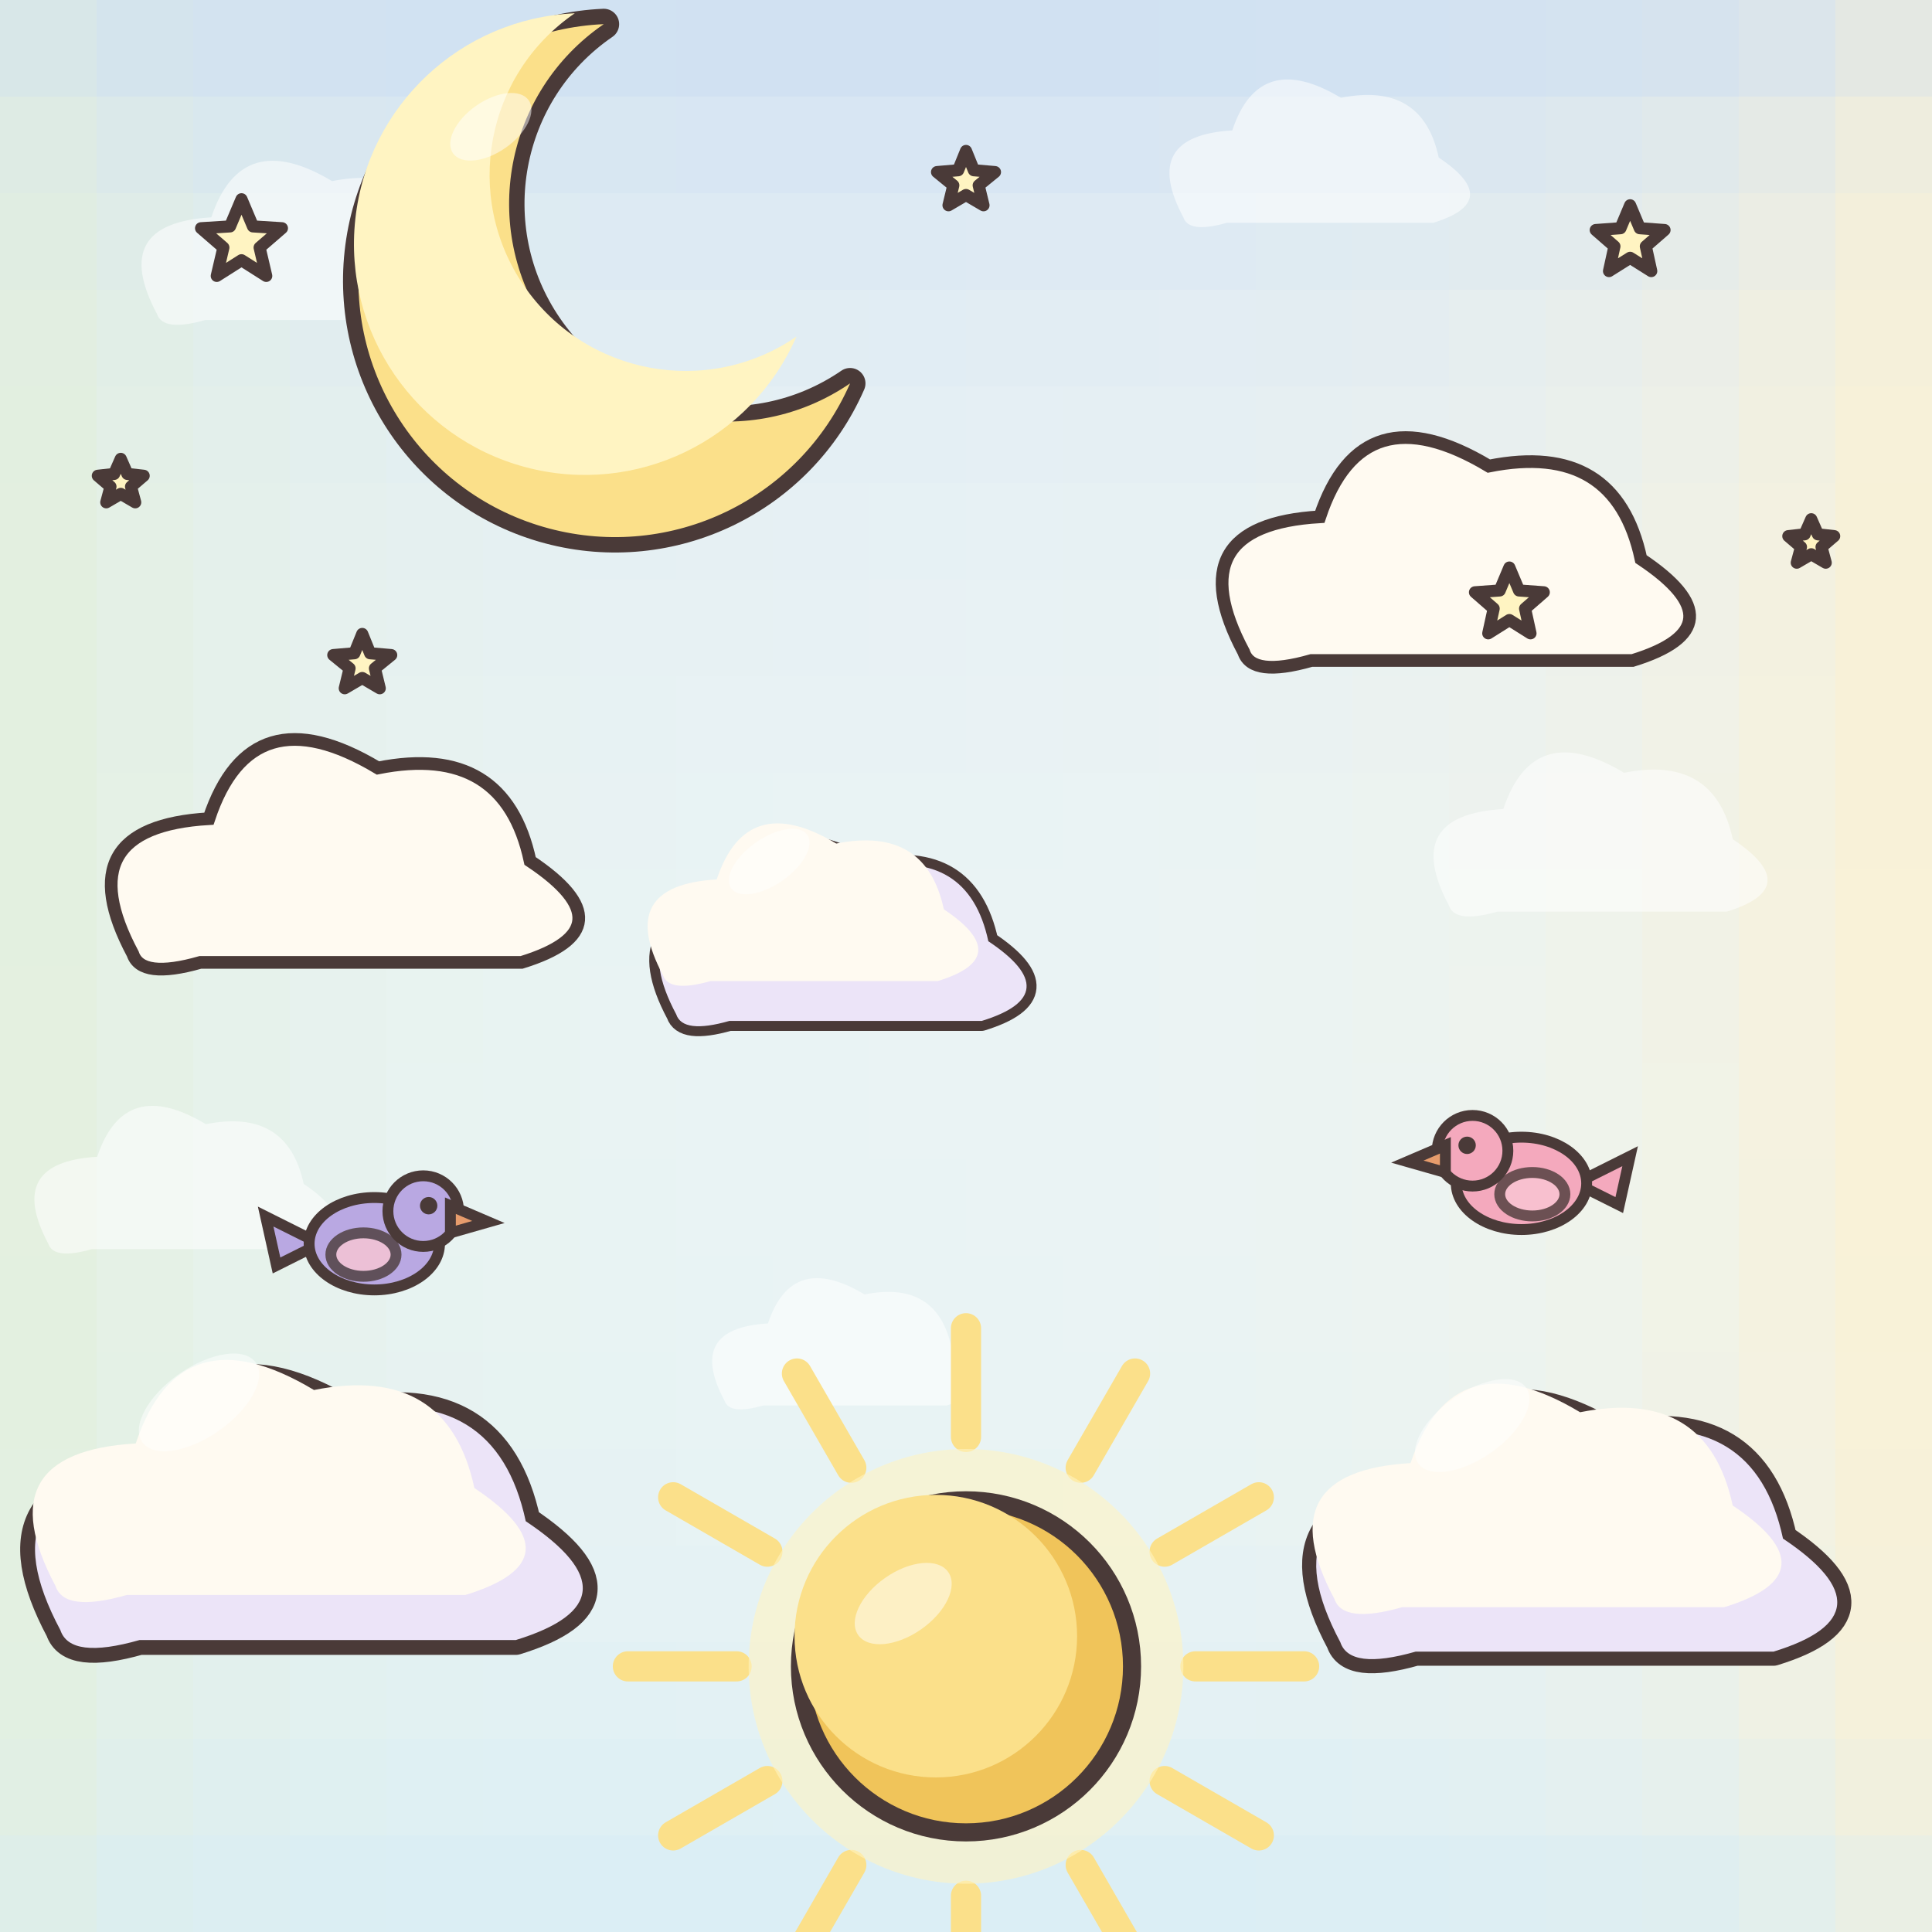
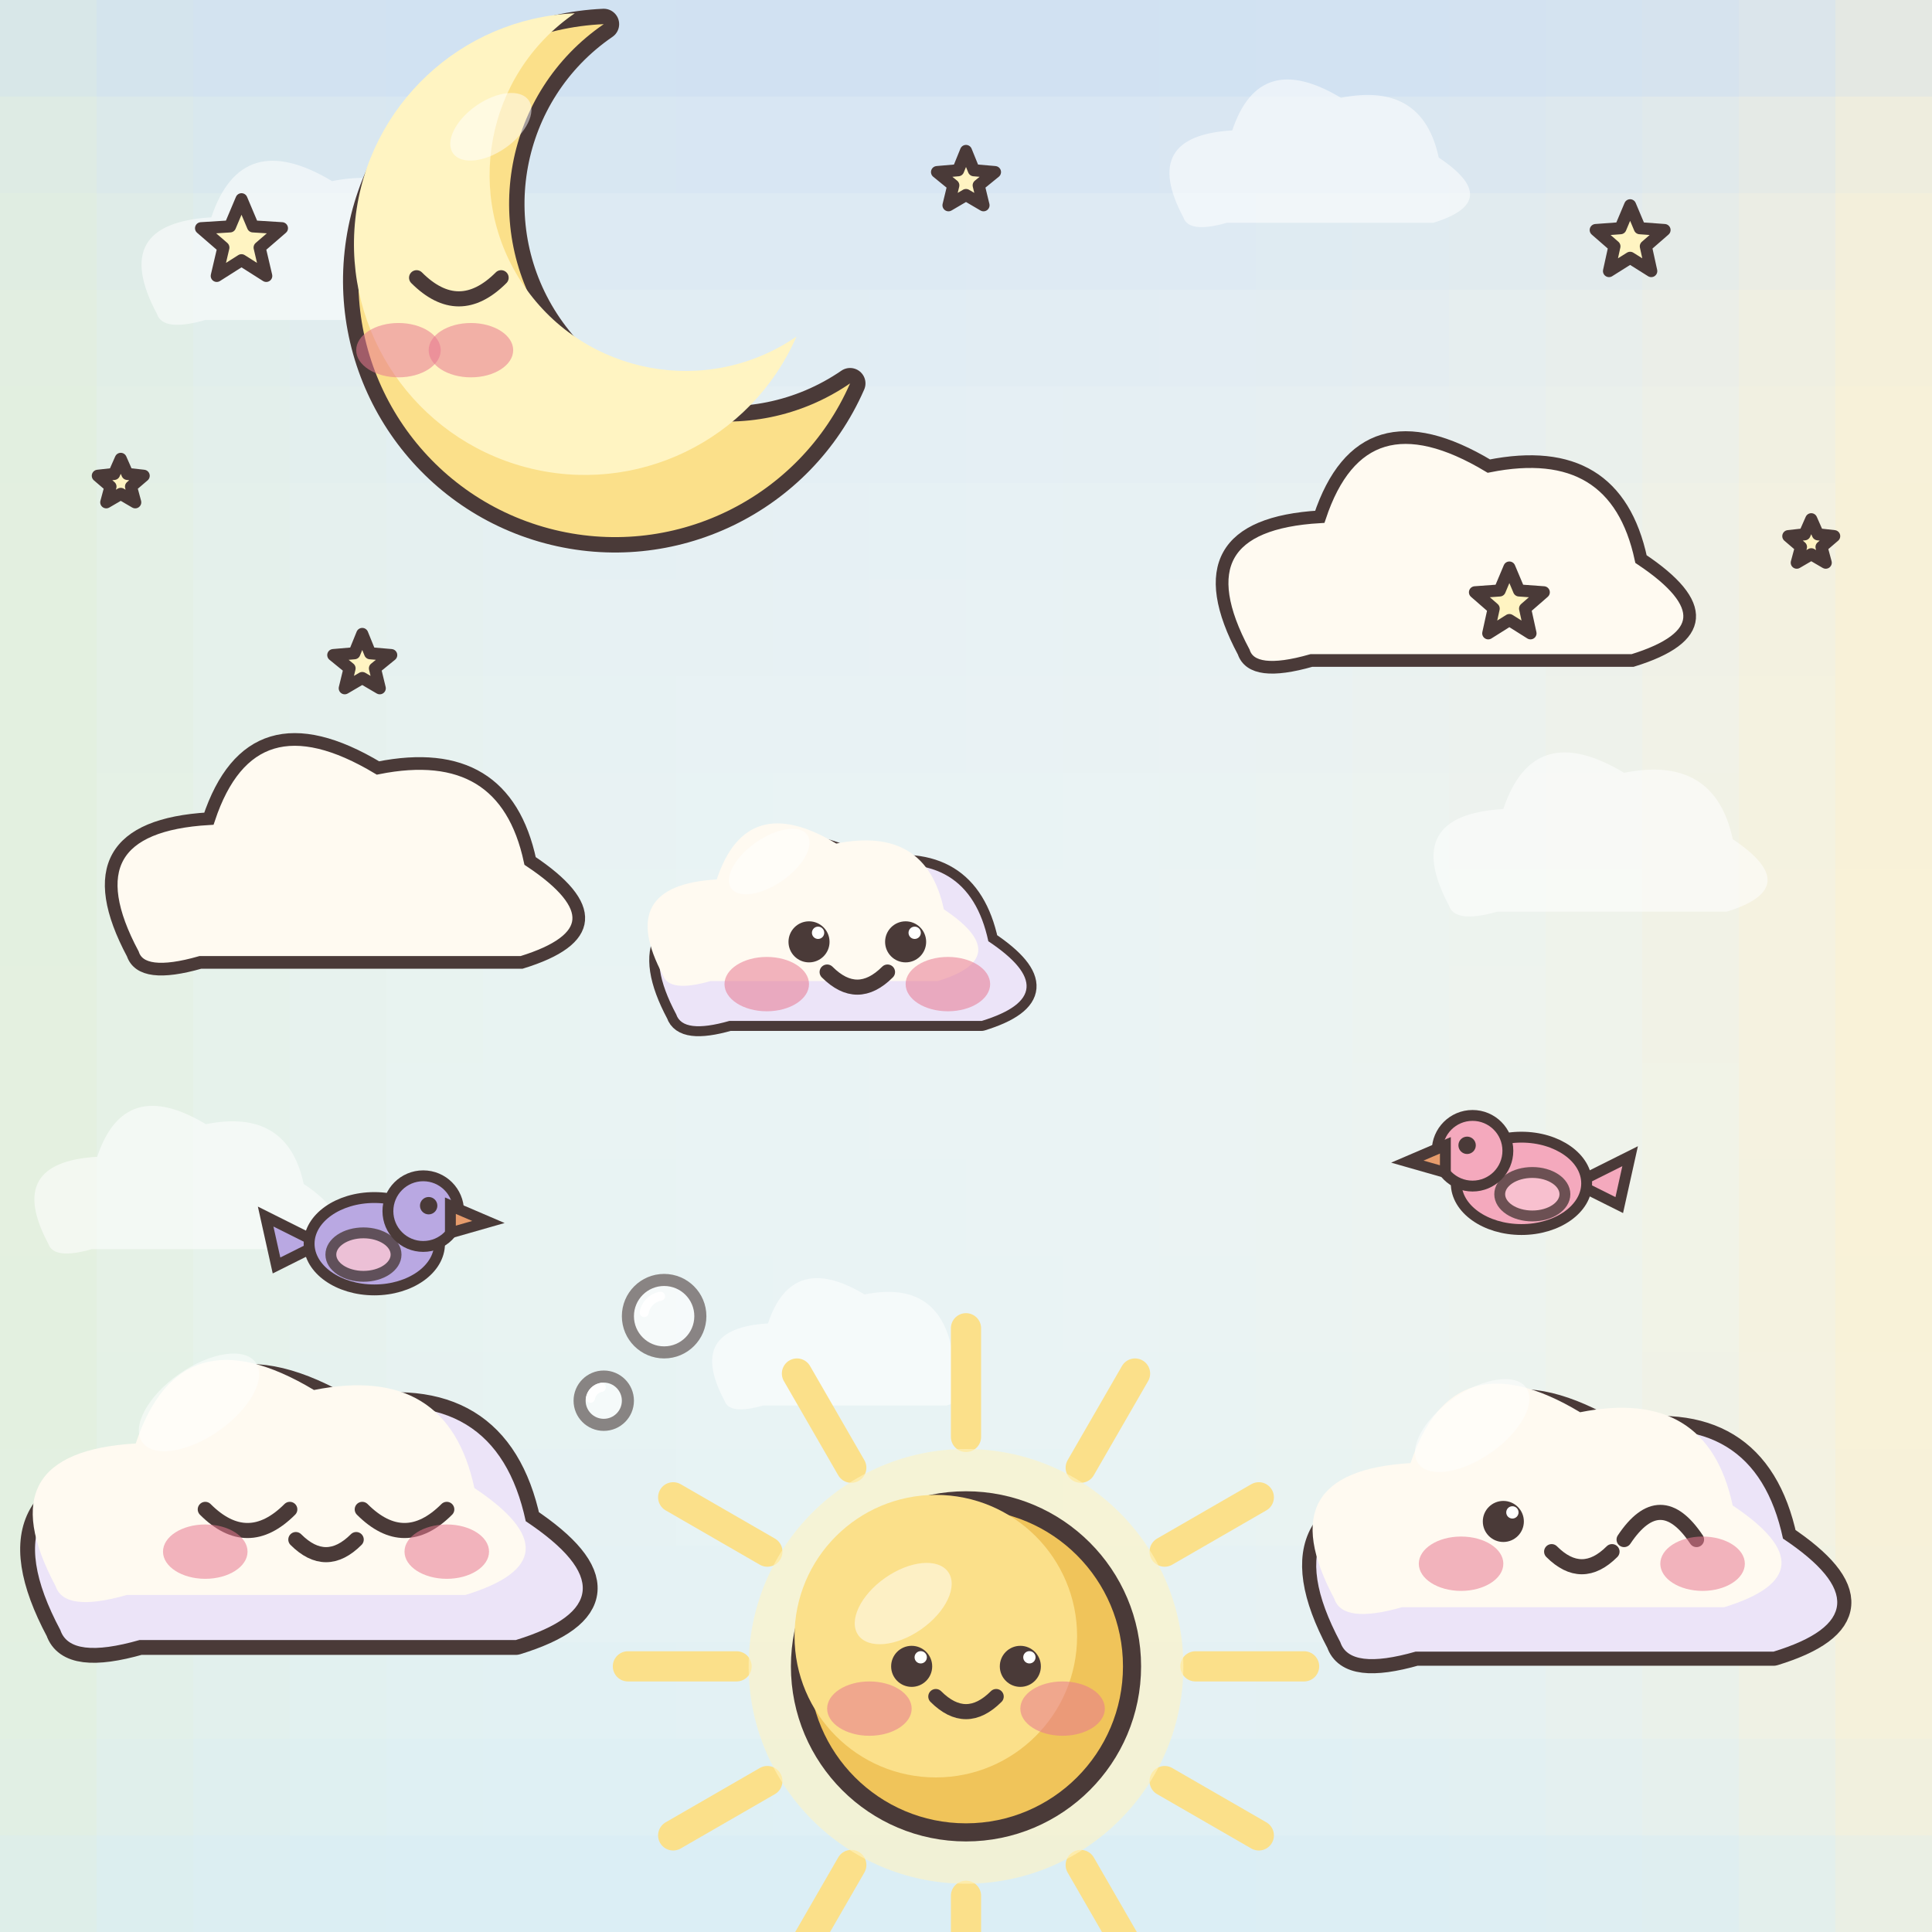
<svg xmlns="http://www.w3.org/2000/svg" width="320" height="320" viewBox="0 0 320 320">
  <rect width="320" height="320" fill="#eef7fb" />
  <rect x="0" y="0" width="17" height="17" fill="#d8e7e8" />
  <rect x="16" y="0" width="17" height="17" fill="#d4e4ed" />
  <rect x="32" y="0" width="17" height="17" fill="#d3e3f0" />
  <rect x="48" y="0" width="17" height="17" fill="#d2e2f1" />
  <rect x="64" y="0" width="17" height="17" fill="#d1e2f2" />
  <rect x="80" y="0" width="17" height="17" fill="#d1e2f2" />
  <rect x="96" y="0" width="17" height="17" fill="#d1e2f2" />
  <rect x="112" y="0" width="17" height="17" fill="#d1e1f2" />
  <rect x="128" y="0" width="17" height="17" fill="#d1e1f2" />
  <rect x="144" y="0" width="17" height="17" fill="#d1e1f2" />
  <rect x="160" y="0" width="17" height="17" fill="#d1e1f2" />
  <rect x="176" y="0" width="17" height="17" fill="#d1e1f2" />
  <rect x="192" y="0" width="17" height="17" fill="#d1e2f2" />
  <rect x="208" y="0" width="17" height="17" fill="#d2e2f2" />
  <rect x="224" y="0" width="17" height="17" fill="#d2e2f2" />
  <rect x="240" y="0" width="17" height="17" fill="#d3e2f1" />
  <rect x="256" y="0" width="17" height="17" fill="#d4e3f0" />
  <rect x="272" y="0" width="17" height="17" fill="#d6e3ee" />
  <rect x="288" y="0" width="17" height="17" fill="#dbe5eb" />
  <rect x="304" y="0" width="17" height="17" fill="#e4e8e3" />
  <rect x="0" y="16" width="17" height="17" fill="#deebe4" />
  <rect x="16" y="16" width="17" height="17" fill="#dbe9ea" />
  <rect x="32" y="16" width="17" height="17" fill="#d9e8ee" />
  <rect x="48" y="16" width="17" height="17" fill="#d9e7f0" />
  <rect x="64" y="16" width="17" height="17" fill="#d8e7f1" />
  <rect x="80" y="16" width="17" height="17" fill="#d8e7f2" />
  <rect x="96" y="16" width="17" height="17" fill="#d8e7f2" />
  <rect x="112" y="16" width="17" height="17" fill="#d8e6f3" />
  <rect x="128" y="16" width="17" height="17" fill="#d8e6f3" />
  <rect x="144" y="16" width="17" height="17" fill="#d8e6f3" />
  <rect x="160" y="16" width="17" height="17" fill="#d8e6f3" />
  <rect x="176" y="16" width="17" height="17" fill="#d8e6f3" />
  <rect x="192" y="16" width="17" height="17" fill="#d9e6f2" />
  <rect x="208" y="16" width="17" height="17" fill="#d9e7f2" />
  <rect x="224" y="16" width="17" height="17" fill="#dae7f1" />
  <rect x="240" y="16" width="17" height="17" fill="#dbe7f0" />
  <rect x="256" y="16" width="17" height="17" fill="#dde8ee" />
  <rect x="272" y="16" width="17" height="17" fill="#e0e9eb" />
  <rect x="288" y="16" width="17" height="17" fill="#e5eae6" />
  <rect x="304" y="16" width="17" height="17" fill="#eeedde" />
  <rect x="0" y="32" width="17" height="17" fill="#e0ede2" />
  <rect x="16" y="32" width="17" height="17" fill="#dfece8" />
  <rect x="32" y="32" width="17" height="17" fill="#deeced" />
  <rect x="48" y="32" width="17" height="17" fill="#deebef" />
  <rect x="64" y="32" width="17" height="17" fill="#ddebf1" />
  <rect x="80" y="32" width="17" height="17" fill="#ddebf2" />
  <rect x="96" y="32" width="17" height="17" fill="#ddeaf3" />
  <rect x="112" y="32" width="17" height="17" fill="#ddeaf3" />
  <rect x="128" y="32" width="17" height="17" fill="#ddeaf3" />
  <rect x="144" y="32" width="17" height="17" fill="#ddeaf3" />
  <rect x="160" y="32" width="17" height="17" fill="#deeaf3" />
  <rect x="176" y="32" width="17" height="17" fill="#deeaf3" />
  <rect x="192" y="32" width="17" height="17" fill="#deeaf3" />
  <rect x="208" y="32" width="17" height="17" fill="#dfebf2" />
  <rect x="224" y="32" width="17" height="17" fill="#e0ebf1" />
  <rect x="240" y="32" width="17" height="17" fill="#e1ebef" />
  <rect x="256" y="32" width="17" height="17" fill="#e3ebed" />
  <rect x="272" y="32" width="17" height="17" fill="#e6ece9" />
  <rect x="288" y="32" width="17" height="17" fill="#ebede4" />
  <rect x="304" y="32" width="17" height="17" fill="#f3efdb" />
  <rect x="0" y="48" width="17" height="17" fill="#e2eee1" />
  <rect x="16" y="48" width="17" height="17" fill="#e1eee7" />
  <rect x="32" y="48" width="17" height="17" fill="#e1eeec" />
  <rect x="48" y="48" width="17" height="17" fill="#e1edef" />
  <rect x="64" y="48" width="17" height="17" fill="#e1edf1" />
  <rect x="80" y="48" width="17" height="17" fill="#e1edf2" />
  <rect x="96" y="48" width="17" height="17" fill="#e1edf3" />
  <rect x="112" y="48" width="17" height="17" fill="#e1edf3" />
  <rect x="128" y="48" width="17" height="17" fill="#e1edf3" />
  <rect x="144" y="48" width="17" height="17" fill="#e1edf4" />
  <rect x="160" y="48" width="17" height="17" fill="#e2edf3" />
  <rect x="176" y="48" width="17" height="17" fill="#e2edf3" />
  <rect x="192" y="48" width="17" height="17" fill="#e3edf3" />
  <rect x="208" y="48" width="17" height="17" fill="#e3edf2" />
  <rect x="224" y="48" width="17" height="17" fill="#e4edf1" />
  <rect x="240" y="48" width="17" height="17" fill="#e6eeef" />
  <rect x="256" y="48" width="17" height="17" fill="#e8eeec" />
  <rect x="272" y="48" width="17" height="17" fill="#ebeee8" />
  <rect x="288" y="48" width="17" height="17" fill="#efefe2" />
  <rect x="304" y="48" width="17" height="17" fill="#f5f0da" />
  <rect x="0" y="64" width="17" height="17" fill="#e2efe0" />
  <rect x="16" y="64" width="17" height="17" fill="#e3efe7" />
  <rect x="32" y="64" width="17" height="17" fill="#e3efeb" />
  <rect x="48" y="64" width="17" height="17" fill="#e3efee" />
  <rect x="64" y="64" width="17" height="17" fill="#e3eff1" />
  <rect x="80" y="64" width="17" height="17" fill="#e3eff2" />
  <rect x="96" y="64" width="17" height="17" fill="#e4eff3" />
  <rect x="112" y="64" width="17" height="17" fill="#e4eff3" />
  <rect x="128" y="64" width="17" height="17" fill="#e4eff4" />
  <rect x="144" y="64" width="17" height="17" fill="#e4eff4" />
  <rect x="160" y="64" width="17" height="17" fill="#e5eff4" />
  <rect x="176" y="64" width="17" height="17" fill="#e5eff3" />
  <rect x="192" y="64" width="17" height="17" fill="#e5eff3" />
  <rect x="208" y="64" width="17" height="17" fill="#e6eff2" />
  <rect x="224" y="64" width="17" height="17" fill="#e7eff1" />
  <rect x="240" y="64" width="17" height="17" fill="#e8efef" />
  <rect x="256" y="64" width="17" height="17" fill="#eaf0ec" />
  <rect x="272" y="64" width="17" height="17" fill="#edf0e8" />
  <rect x="288" y="64" width="17" height="17" fill="#f1f0e1" />
  <rect x="304" y="64" width="17" height="17" fill="#f7f1d9" />
  <rect x="0" y="80" width="17" height="17" fill="#e3efe0" />
  <rect x="16" y="80" width="17" height="17" fill="#e4f0e6" />
  <rect x="32" y="80" width="17" height="17" fill="#e4f0eb" />
  <rect x="48" y="80" width="17" height="17" fill="#e5f0ee" />
  <rect x="64" y="80" width="17" height="17" fill="#e5f0f0" />
  <rect x="80" y="80" width="17" height="17" fill="#e5f0f2" />
  <rect x="96" y="80" width="17" height="17" fill="#e5f0f3" />
  <rect x="112" y="80" width="17" height="17" fill="#e6f0f3" />
  <rect x="128" y="80" width="17" height="17" fill="#e6f0f4" />
  <rect x="144" y="80" width="17" height="17" fill="#e6f1f4" />
  <rect x="160" y="80" width="17" height="17" fill="#e7f1f4" />
  <rect x="176" y="80" width="17" height="17" fill="#e7f1f3" />
  <rect x="192" y="80" width="17" height="17" fill="#e7f1f3" />
  <rect x="208" y="80" width="17" height="17" fill="#e8f1f2" />
  <rect x="224" y="80" width="17" height="17" fill="#e9f1f0" />
  <rect x="240" y="80" width="17" height="17" fill="#eaf1ee" />
  <rect x="256" y="80" width="17" height="17" fill="#ecf1eb" />
  <rect x="272" y="80" width="17" height="17" fill="#eff1e7" />
  <rect x="288" y="80" width="17" height="17" fill="#f3f1e1" />
  <rect x="304" y="80" width="17" height="17" fill="#f7f1d8" />
  <rect x="0" y="96" width="17" height="17" fill="#e3f0e0" />
  <rect x="16" y="96" width="17" height="17" fill="#e4f0e6" />
  <rect x="32" y="96" width="17" height="17" fill="#e5f1eb" />
  <rect x="48" y="96" width="17" height="17" fill="#e6f1ee" />
  <rect x="64" y="96" width="17" height="17" fill="#e6f1f0" />
  <rect x="80" y="96" width="17" height="17" fill="#e6f1f2" />
  <rect x="96" y="96" width="17" height="17" fill="#e7f1f3" />
  <rect x="112" y="96" width="17" height="17" fill="#e7f1f3" />
  <rect x="128" y="96" width="17" height="17" fill="#e7f1f4" />
  <rect x="144" y="96" width="17" height="17" fill="#e8f1f4" />
  <rect x="160" y="96" width="17" height="17" fill="#e8f2f4" />
  <rect x="176" y="96" width="17" height="17" fill="#e8f2f3" />
  <rect x="192" y="96" width="17" height="17" fill="#e9f2f3" />
  <rect x="208" y="96" width="17" height="17" fill="#e9f2f2" />
  <rect x="224" y="96" width="17" height="17" fill="#eaf2f0" />
  <rect x="240" y="96" width="17" height="17" fill="#ecf2ee" />
  <rect x="256" y="96" width="17" height="17" fill="#edf1eb" />
  <rect x="272" y="96" width="17" height="17" fill="#f0f1e7" />
  <rect x="288" y="96" width="17" height="17" fill="#f3f1e0" />
  <rect x="304" y="96" width="17" height="17" fill="#f8f1d8" />
  <rect x="0" y="112" width="17" height="17" fill="#e3f0e0" />
  <rect x="16" y="112" width="17" height="17" fill="#e4f0e6" />
  <rect x="32" y="112" width="17" height="17" fill="#e5f1eb" />
  <rect x="48" y="112" width="17" height="17" fill="#e6f1ee" />
  <rect x="64" y="112" width="17" height="17" fill="#e7f2f0" />
  <rect x="80" y="112" width="17" height="17" fill="#e7f2f2" />
  <rect x="96" y="112" width="17" height="17" fill="#e7f2f3" />
  <rect x="112" y="112" width="17" height="17" fill="#e8f2f4" />
  <rect x="128" y="112" width="17" height="17" fill="#e8f2f4" />
  <rect x="144" y="112" width="17" height="17" fill="#e8f2f4" />
  <rect x="160" y="112" width="17" height="17" fill="#e9f2f4" />
  <rect x="176" y="112" width="17" height="17" fill="#e9f2f3" />
  <rect x="192" y="112" width="17" height="17" fill="#eaf2f3" />
  <rect x="208" y="112" width="17" height="17" fill="#eaf2f2" />
  <rect x="224" y="112" width="17" height="17" fill="#ebf2f0" />
  <rect x="240" y="112" width="17" height="17" fill="#ecf2ee" />
  <rect x="256" y="112" width="17" height="17" fill="#eef2eb" />
  <rect x="272" y="112" width="17" height="17" fill="#f1f2e7" />
  <rect x="288" y="112" width="17" height="17" fill="#f4f2e0" />
  <rect x="304" y="112" width="17" height="17" fill="#f8f1d8" />
  <rect x="0" y="128" width="17" height="17" fill="#e3f0e0" />
  <rect x="16" y="128" width="17" height="17" fill="#e5f1e6" />
  <rect x="32" y="128" width="17" height="17" fill="#e6f1eb" />
  <rect x="48" y="128" width="17" height="17" fill="#e7f2ee" />
  <rect x="64" y="128" width="17" height="17" fill="#e7f2f0" />
  <rect x="80" y="128" width="17" height="17" fill="#e8f2f2" />
  <rect x="96" y="128" width="17" height="17" fill="#e8f2f3" />
  <rect x="112" y="128" width="17" height="17" fill="#e8f3f4" />
  <rect x="128" y="128" width="17" height="17" fill="#e9f3f4" />
  <rect x="144" y="128" width="17" height="17" fill="#e9f3f4" />
  <rect x="160" y="128" width="17" height="17" fill="#e9f3f4" />
  <rect x="176" y="128" width="17" height="17" fill="#eaf3f4" />
  <rect x="192" y="128" width="17" height="17" fill="#eaf3f3" />
  <rect x="208" y="128" width="17" height="17" fill="#ebf3f2" />
  <rect x="224" y="128" width="17" height="17" fill="#ecf3f0" />
  <rect x="240" y="128" width="17" height="17" fill="#edf2ee" />
  <rect x="256" y="128" width="17" height="17" fill="#eff2eb" />
  <rect x="272" y="128" width="17" height="17" fill="#f1f2e6" />
  <rect x="288" y="128" width="17" height="17" fill="#f4f2e0" />
  <rect x="304" y="128" width="17" height="17" fill="#f8f1d8" />
  <rect x="0" y="144" width="17" height="17" fill="#e3f0e0" />
  <rect x="16" y="144" width="17" height="17" fill="#e5f1e6" />
  <rect x="32" y="144" width="17" height="17" fill="#e6f2eb" />
  <rect x="48" y="144" width="17" height="17" fill="#e7f2ee" />
  <rect x="64" y="144" width="17" height="17" fill="#e8f2f0" />
  <rect x="80" y="144" width="17" height="17" fill="#e8f3f2" />
  <rect x="96" y="144" width="17" height="17" fill="#e8f3f3" />
  <rect x="112" y="144" width="17" height="17" fill="#e9f3f4" />
  <rect x="128" y="144" width="17" height="17" fill="#e9f3f4" />
  <rect x="144" y="144" width="17" height="17" fill="#e9f3f4" />
  <rect x="160" y="144" width="17" height="17" fill="#eaf3f4" />
  <rect x="176" y="144" width="17" height="17" fill="#eaf3f4" />
  <rect x="192" y="144" width="17" height="17" fill="#ebf3f3" />
  <rect x="208" y="144" width="17" height="17" fill="#ebf3f2" />
  <rect x="224" y="144" width="17" height="17" fill="#ecf3f0" />
  <rect x="240" y="144" width="17" height="17" fill="#edf3ee" />
  <rect x="256" y="144" width="17" height="17" fill="#eff3eb" />
  <rect x="272" y="144" width="17" height="17" fill="#f1f2e6" />
  <rect x="288" y="144" width="17" height="17" fill="#f5f2e0" />
  <rect x="304" y="144" width="17" height="17" fill="#f9f2d8" />
  <rect x="0" y="160" width="17" height="17" fill="#e4f0e0" />
  <rect x="16" y="160" width="17" height="17" fill="#e5f1e6" />
  <rect x="32" y="160" width="17" height="17" fill="#e6f2eb" />
  <rect x="48" y="160" width="17" height="17" fill="#e7f2ee" />
  <rect x="64" y="160" width="17" height="17" fill="#e8f3f0" />
  <rect x="80" y="160" width="17" height="17" fill="#e8f3f2" />
  <rect x="96" y="160" width="17" height="17" fill="#e9f3f3" />
  <rect x="112" y="160" width="17" height="17" fill="#e9f3f4" />
  <rect x="128" y="160" width="17" height="17" fill="#e9f3f4" />
  <rect x="144" y="160" width="17" height="17" fill="#eaf3f4" />
  <rect x="160" y="160" width="17" height="17" fill="#eaf3f4" />
  <rect x="176" y="160" width="17" height="17" fill="#eaf3f4" />
  <rect x="192" y="160" width="17" height="17" fill="#ebf3f3" />
  <rect x="208" y="160" width="17" height="17" fill="#ebf3f2" />
  <rect x="224" y="160" width="17" height="17" fill="#ecf3f0" />
  <rect x="240" y="160" width="17" height="17" fill="#eef3ee" />
  <rect x="256" y="160" width="17" height="17" fill="#eff3eb" />
  <rect x="272" y="160" width="17" height="17" fill="#f1f2e6" />
  <rect x="288" y="160" width="17" height="17" fill="#f5f2e0" />
  <rect x="304" y="160" width="17" height="17" fill="#f9f2d8" />
  <rect x="0" y="176" width="17" height="17" fill="#e4f0e0" />
  <rect x="16" y="176" width="17" height="17" fill="#e5f1e6" />
  <rect x="32" y="176" width="17" height="17" fill="#e6f2eb" />
  <rect x="48" y="176" width="17" height="17" fill="#e7f2ee" />
  <rect x="64" y="176" width="17" height="17" fill="#e8f3f1" />
  <rect x="80" y="176" width="17" height="17" fill="#e8f3f2" />
  <rect x="96" y="176" width="17" height="17" fill="#e9f3f3" />
  <rect x="112" y="176" width="17" height="17" fill="#e9f3f4" />
  <rect x="128" y="176" width="17" height="17" fill="#e9f3f4" />
  <rect x="144" y="176" width="17" height="17" fill="#eaf3f4" />
  <rect x="160" y="176" width="17" height="17" fill="#eaf3f4" />
  <rect x="176" y="176" width="17" height="17" fill="#eaf3f4" />
  <rect x="192" y="176" width="17" height="17" fill="#ebf3f3" />
  <rect x="208" y="176" width="17" height="17" fill="#ebf3f2" />
  <rect x="224" y="176" width="17" height="17" fill="#ecf3f1" />
  <rect x="240" y="176" width="17" height="17" fill="#edf3ee" />
  <rect x="256" y="176" width="17" height="17" fill="#eff3eb" />
  <rect x="272" y="176" width="17" height="17" fill="#f1f3e7" />
  <rect x="288" y="176" width="17" height="17" fill="#f5f2e0" />
  <rect x="304" y="176" width="17" height="17" fill="#f9f2d8" />
  <rect x="0" y="192" width="17" height="17" fill="#e4f0e0" />
  <rect x="16" y="192" width="17" height="17" fill="#e5f1e6" />
  <rect x="32" y="192" width="17" height="17" fill="#e6f2eb" />
  <rect x="48" y="192" width="17" height="17" fill="#e7f2ee" />
  <rect x="64" y="192" width="17" height="17" fill="#e8f3f1" />
  <rect x="80" y="192" width="17" height="17" fill="#e8f3f2" />
  <rect x="96" y="192" width="17" height="17" fill="#e8f3f3" />
  <rect x="112" y="192" width="17" height="17" fill="#e9f3f4" />
  <rect x="128" y="192" width="17" height="17" fill="#e9f3f4" />
  <rect x="144" y="192" width="17" height="17" fill="#e9f3f4" />
  <rect x="160" y="192" width="17" height="17" fill="#eaf3f4" />
  <rect x="176" y="192" width="17" height="17" fill="#eaf3f4" />
  <rect x="192" y="192" width="17" height="17" fill="#ebf3f3" />
  <rect x="208" y="192" width="17" height="17" fill="#ebf3f2" />
  <rect x="224" y="192" width="17" height="17" fill="#ecf3f1" />
  <rect x="240" y="192" width="17" height="17" fill="#edf3ee" />
  <rect x="256" y="192" width="17" height="17" fill="#eff3eb" />
  <rect x="272" y="192" width="17" height="17" fill="#f1f3e7" />
  <rect x="288" y="192" width="17" height="17" fill="#f4f2e0" />
  <rect x="304" y="192" width="17" height="17" fill="#f9f2d8" />
  <rect x="0" y="208" width="17" height="17" fill="#e3f0e0" />
  <rect x="16" y="208" width="17" height="17" fill="#e5f1e6" />
  <rect x="32" y="208" width="17" height="17" fill="#e6f2eb" />
  <rect x="48" y="208" width="17" height="17" fill="#e7f2ee" />
  <rect x="64" y="208" width="17" height="17" fill="#e7f3f1" />
  <rect x="80" y="208" width="17" height="17" fill="#e8f3f2" />
  <rect x="96" y="208" width="17" height="17" fill="#e8f3f3" />
  <rect x="112" y="208" width="17" height="17" fill="#e8f3f4" />
  <rect x="128" y="208" width="17" height="17" fill="#e9f3f4" />
  <rect x="144" y="208" width="17" height="17" fill="#e9f3f4" />
  <rect x="160" y="208" width="17" height="17" fill="#e9f3f4" />
  <rect x="176" y="208" width="17" height="17" fill="#eaf3f4" />
  <rect x="192" y="208" width="17" height="17" fill="#eaf3f3" />
  <rect x="208" y="208" width="17" height="17" fill="#ebf3f2" />
  <rect x="224" y="208" width="17" height="17" fill="#ecf3f1" />
  <rect x="240" y="208" width="17" height="17" fill="#edf3ef" />
  <rect x="256" y="208" width="17" height="17" fill="#eef3ec" />
  <rect x="272" y="208" width="17" height="17" fill="#f1f3e7" />
  <rect x="288" y="208" width="17" height="17" fill="#f4f2e0" />
  <rect x="304" y="208" width="17" height="17" fill="#f8f2d8" />
  <rect x="0" y="224" width="17" height="17" fill="#e3f0e0" />
  <rect x="16" y="224" width="17" height="17" fill="#e4f1e6" />
  <rect x="32" y="224" width="17" height="17" fill="#e5f2eb" />
  <rect x="48" y="224" width="17" height="17" fill="#e6f2ef" />
  <rect x="64" y="224" width="17" height="17" fill="#e7f2f1" />
  <rect x="80" y="224" width="17" height="17" fill="#e7f3f2" />
  <rect x="96" y="224" width="17" height="17" fill="#e7f3f3" />
  <rect x="112" y="224" width="17" height="17" fill="#e8f3f4" />
  <rect x="128" y="224" width="17" height="17" fill="#e8f3f4" />
  <rect x="144" y="224" width="17" height="17" fill="#e8f3f4" />
  <rect x="160" y="224" width="17" height="17" fill="#e9f3f4" />
  <rect x="176" y="224" width="17" height="17" fill="#e9f3f4" />
  <rect x="192" y="224" width="17" height="17" fill="#e9f3f3" />
  <rect x="208" y="224" width="17" height="17" fill="#eaf3f2" />
  <rect x="224" y="224" width="17" height="17" fill="#ebf3f1" />
  <rect x="240" y="224" width="17" height="17" fill="#ecf3ef" />
  <rect x="256" y="224" width="17" height="17" fill="#eef3ec" />
  <rect x="272" y="224" width="17" height="17" fill="#f0f2e7" />
  <rect x="288" y="224" width="17" height="17" fill="#f4f2e1" />
  <rect x="304" y="224" width="17" height="17" fill="#f8f2d9" />
  <rect x="0" y="240" width="17" height="17" fill="#e3f0e1" />
  <rect x="16" y="240" width="17" height="17" fill="#e4f1e7" />
  <rect x="32" y="240" width="17" height="17" fill="#e5f1ec" />
  <rect x="48" y="240" width="17" height="17" fill="#e5f2ef" />
  <rect x="64" y="240" width="17" height="17" fill="#e6f2f1" />
  <rect x="80" y="240" width="17" height="17" fill="#e6f2f3" />
  <rect x="96" y="240" width="17" height="17" fill="#e6f2f3" />
  <rect x="112" y="240" width="17" height="17" fill="#e7f3f4" />
  <rect x="128" y="240" width="17" height="17" fill="#e7f3f4" />
  <rect x="144" y="240" width="17" height="17" fill="#e7f3f4" />
  <rect x="160" y="240" width="17" height="17" fill="#e7f3f4" />
  <rect x="176" y="240" width="17" height="17" fill="#e8f3f4" />
  <rect x="192" y="240" width="17" height="17" fill="#e8f3f3" />
  <rect x="208" y="240" width="17" height="17" fill="#e9f3f2" />
  <rect x="224" y="240" width="17" height="17" fill="#eaf3f1" />
  <rect x="240" y="240" width="17" height="17" fill="#ebf2ef" />
  <rect x="256" y="240" width="17" height="17" fill="#edf2ec" />
  <rect x="272" y="240" width="17" height="17" fill="#eff2e8" />
  <rect x="288" y="240" width="17" height="17" fill="#f3f2e2" />
  <rect x="304" y="240" width="17" height="17" fill="#f7f1d9" />
  <rect x="0" y="256" width="17" height="17" fill="#e3f0e1" />
  <rect x="16" y="256" width="17" height="17" fill="#e3f1e8" />
  <rect x="32" y="256" width="17" height="17" fill="#e4f1ec" />
  <rect x="48" y="256" width="17" height="17" fill="#e4f1ef" />
  <rect x="64" y="256" width="17" height="17" fill="#e4f2f1" />
  <rect x="80" y="256" width="17" height="17" fill="#e5f2f3" />
  <rect x="96" y="256" width="17" height="17" fill="#e5f2f4" />
  <rect x="112" y="256" width="17" height="17" fill="#e5f2f4" />
  <rect x="128" y="256" width="17" height="17" fill="#e5f2f4" />
  <rect x="144" y="256" width="17" height="17" fill="#e5f2f4" />
  <rect x="160" y="256" width="17" height="17" fill="#e6f2f4" />
  <rect x="176" y="256" width="17" height="17" fill="#e6f2f4" />
  <rect x="192" y="256" width="17" height="17" fill="#e6f2f4" />
  <rect x="208" y="256" width="17" height="17" fill="#e7f2f3" />
  <rect x="224" y="256" width="17" height="17" fill="#e8f2f2" />
  <rect x="240" y="256" width="17" height="17" fill="#e9f2f0" />
  <rect x="256" y="256" width="17" height="17" fill="#ebf2ed" />
  <rect x="272" y="256" width="17" height="17" fill="#edf2e9" />
  <rect x="288" y="256" width="17" height="17" fill="#f1f2e3" />
  <rect x="304" y="256" width="17" height="17" fill="#f6f1da" />
  <rect x="0" y="272" width="17" height="17" fill="#e2f0e2" />
  <rect x="16" y="272" width="17" height="17" fill="#e2f0e9" />
  <rect x="32" y="272" width="17" height="17" fill="#e2f0ed" />
  <rect x="48" y="272" width="17" height="17" fill="#e2f1f0" />
  <rect x="64" y="272" width="17" height="17" fill="#e2f1f2" />
  <rect x="80" y="272" width="17" height="17" fill="#e2f1f3" />
  <rect x="96" y="272" width="17" height="17" fill="#e2f1f4" />
  <rect x="112" y="272" width="17" height="17" fill="#e3f1f4" />
  <rect x="128" y="272" width="17" height="17" fill="#e3f1f4" />
  <rect x="144" y="272" width="17" height="17" fill="#e3f1f5" />
  <rect x="160" y="272" width="17" height="17" fill="#e3f1f4" />
  <rect x="176" y="272" width="17" height="17" fill="#e3f1f4" />
  <rect x="192" y="272" width="17" height="17" fill="#e4f1f4" />
  <rect x="208" y="272" width="17" height="17" fill="#e4f1f3" />
  <rect x="224" y="272" width="17" height="17" fill="#e5f1f2" />
  <rect x="240" y="272" width="17" height="17" fill="#e6f1f1" />
  <rect x="256" y="272" width="17" height="17" fill="#e8f1ee" />
  <rect x="272" y="272" width="17" height="17" fill="#eaf1ea" />
  <rect x="288" y="272" width="17" height="17" fill="#eff1e4" />
  <rect x="304" y="272" width="17" height="17" fill="#f5f1db" />
  <rect x="0" y="288" width="17" height="17" fill="#e1efe4" />
  <rect x="16" y="288" width="17" height="17" fill="#e0efeb" />
  <rect x="32" y="288" width="17" height="17" fill="#dfefef" />
  <rect x="48" y="288" width="17" height="17" fill="#dff0f1" />
  <rect x="64" y="288" width="17" height="17" fill="#dff0f3" />
  <rect x="80" y="288" width="17" height="17" fill="#dff0f4" />
  <rect x="96" y="288" width="17" height="17" fill="#dff0f4" />
  <rect x="112" y="288" width="17" height="17" fill="#dff0f4" />
  <rect x="128" y="288" width="17" height="17" fill="#dff0f5" />
  <rect x="144" y="288" width="17" height="17" fill="#dff0f5" />
  <rect x="160" y="288" width="17" height="17" fill="#e0f0f5" />
  <rect x="176" y="288" width="17" height="17" fill="#e0f0f4" />
  <rect x="192" y="288" width="17" height="17" fill="#e0f0f4" />
  <rect x="208" y="288" width="17" height="17" fill="#e0f0f4" />
  <rect x="224" y="288" width="17" height="17" fill="#e1f0f3" />
  <rect x="240" y="288" width="17" height="17" fill="#e2f0f2" />
  <rect x="256" y="288" width="17" height="17" fill="#e4f0f0" />
  <rect x="272" y="288" width="17" height="17" fill="#e6f0ed" />
  <rect x="288" y="288" width="17" height="17" fill="#eaf0e7" />
  <rect x="304" y="288" width="17" height="17" fill="#f1f0de" />
  <rect x="0" y="304" width="17" height="17" fill="#deeee9" />
  <rect x="16" y="304" width="17" height="17" fill="#dceeef" />
  <rect x="32" y="304" width="17" height="17" fill="#dceef2" />
  <rect x="48" y="304" width="17" height="17" fill="#dbeef3" />
  <rect x="64" y="304" width="17" height="17" fill="#dbeef4" />
  <rect x="80" y="304" width="17" height="17" fill="#dbeef4" />
  <rect x="96" y="304" width="17" height="17" fill="#dbeef5" />
  <rect x="112" y="304" width="17" height="17" fill="#dbeef5" />
  <rect x="128" y="304" width="17" height="17" fill="#dbeef5" />
  <rect x="144" y="304" width="17" height="17" fill="#dbeef5" />
  <rect x="160" y="304" width="17" height="17" fill="#dbeef5" />
  <rect x="176" y="304" width="17" height="17" fill="#dbeef5" />
  <rect x="192" y="304" width="17" height="17" fill="#dbeef5" />
  <rect x="208" y="304" width="17" height="17" fill="#dceef4" />
  <rect x="224" y="304" width="17" height="17" fill="#dceef4" />
  <rect x="240" y="304" width="17" height="17" fill="#ddeef3" />
  <rect x="256" y="304" width="17" height="17" fill="#deeef2" />
  <rect x="272" y="304" width="17" height="17" fill="#dfeef0" />
  <rect x="288" y="304" width="17" height="17" fill="#e3efec" />
  <rect x="304" y="304" width="17" height="17" fill="#eaefe4" />
  <path transform="translate(26 52) scale(0.5) translate(-30 -80)" d="M30 80Q14 50 48 48Q58 18 88 36Q118 30 124 58Q148 74 122 82H46Q32 86 30 80Z" fill="#ffffff" opacity=".55" />
  <path transform="translate(196 36) scale(0.45) translate(-30 -80)" d="M30 80Q14 50 48 48Q58 18 88 36Q118 30 124 58Q148 74 122 82H46Q32 86 30 80Z" fill="#ffffff" opacity=".55" />
  <path transform="translate(240 150) scale(0.5) translate(-30 -80)" d="M30 80Q14 50 48 48Q58 18 88 36Q118 30 124 58Q148 74 122 82H46Q32 86 30 80Z" fill="#ffffff" opacity=".55" />
  <path transform="translate(8 206) scale(0.45) translate(-30 -80)" d="M30 80Q14 50 48 48Q58 18 88 36Q118 30 124 58Q148 74 122 82H46Q32 86 30 80Z" fill="#ffffff" opacity=".55" />
  <path transform="translate(120 232) scale(0.4) translate(-30 -80)" d="M30 80Q14 50 48 48Q58 18 88 36Q118 30 124 58Q148 74 122 82H46Q32 86 30 80Z" fill="#ffffff" opacity=".55" />
  <g transform="translate(206 108) scale(0.7)">
    <path transform="translate(-30 -80)" d="M30 80Q14 50 48 48Q58 18 88 36Q118 30 124 58Q148 74 122 82H46Q32 86 30 80Z" fill="#fffaf1" stroke="#4a3a38" stroke-width="3" />
  </g>
  <g transform="translate(22 158) scale(0.7)">
    <path transform="translate(-30 -80)" d="M30 80Q14 50 48 48Q58 18 88 36Q118 30 124 58Q148 74 122 82H46Q32 86 30 80Z" fill="#fffaf1" stroke="#4a3a38" stroke-width="3" />
  </g>
  <g stroke="#4a3a38" stroke-width="6" stroke-linejoin="round" fill="#4a3a38">
    <path transform="translate(10 270) scale(0.82) translate(-30 -80)" d="M30 80Q14 50 48 48Q58 18 88 36Q118 30 124 58Q148 74 122 82H46Q32 86 30 80Z" />
  </g>
  <g fill="#ece4f8">
    <path transform="translate(10 270) scale(0.82) translate(-30 -80)" d="M30 80Q14 50 48 48Q58 18 88 36Q118 30 124 58Q148 74 122 82H46Q32 86 30 80Z" />
  </g>
  <g fill="#fffaf1" transform="translate(0.2 19.7) scale(0.9)">
    <path transform="translate(10 270) scale(0.82) translate(-30 -80)" d="M30 80Q14 50 48 48Q58 18 88 36Q118 30 124 58Q148 74 122 82H46Q32 86 30 80Z" />
  </g>
  <ellipse cx="32.96" cy="232.28" rx="11.48" ry="5.74" fill="#fff" opacity=".5" transform="rotate(-35 32.96 232.28)" />
  <g stroke="#4a3a38" stroke-width="6" stroke-linejoin="round" fill="#4a3a38">
    <path transform="translate(222 272) scale(0.78) translate(-30 -80)" d="M30 80Q14 50 48 48Q58 18 88 36Q118 30 124 58Q148 74 122 82H46Q32 86 30 80Z" />
  </g>
  <g fill="#ece4f8">
    <path transform="translate(222 272) scale(0.78) translate(-30 -80)" d="M30 80Q14 50 48 48Q58 18 88 36Q118 30 124 58Q148 74 122 82H46Q32 86 30 80Z" />
  </g>
  <g fill="#fffaf1" transform="translate(21.2 20.0) scale(0.9)">
    <path transform="translate(222 272) scale(0.78) translate(-30 -80)" d="M30 80Q14 50 48 48Q58 18 88 36Q118 30 124 58Q148 74 122 82H46Q32 86 30 80Z" />
  </g>
  <ellipse cx="243.84" cy="236.12" rx="10.92" ry="5.46" fill="#fff" opacity=".5" transform="rotate(-35 243.84 236.12)" />
  <g stroke="#4a3a38" stroke-width="6" stroke-linejoin="round" fill="#4a3a38">
    <path transform="translate(112 168) scale(0.55) translate(-30 -80)" d="M30 80Q14 50 48 48Q58 18 88 36Q118 30 124 58Q148 74 122 82H46Q32 86 30 80Z" />
  </g>
  <g fill="#ece4f8">
    <path transform="translate(112 168) scale(0.55) translate(-30 -80)" d="M30 80Q14 50 48 48Q58 18 88 36Q118 30 124 58Q148 74 122 82H46Q32 86 30 80Z" />
  </g>
  <g fill="#fffaf1" transform="translate(9.0 10.3) scale(0.9)">
    <path transform="translate(112 168) scale(0.55) translate(-30 -80)" d="M30 80Q14 50 48 48Q58 18 88 36Q118 30 124 58Q148 74 122 82H46Q32 86 30 80Z" />
  </g>
  <ellipse cx="127.4" cy="142.7" rx="7.7" ry="3.85" fill="#fff" opacity=".5" transform="rotate(-35 127.4 142.7)" />
  <g stroke="#4a3a38" stroke-width="6" stroke-linejoin="round" fill="#4a3a38">
    <path transform="translate(100 4) scale(0.85) translate(-215 -45)" d="M215 45a50 50 0 1 0 48 70a40 40 0 1 1-48-70Z" />
  </g>
  <g fill="#fbe08a">
    <path transform="translate(100 4) scale(0.85) translate(-215 -45)" d="M215 45a50 50 0 1 0 48 70a40 40 0 1 1-48-70Z" />
  </g>
  <g fill="#fff4c2" transform="translate(5.2 -1.4) scale(0.9)">
    <path transform="translate(100 4) scale(0.85) translate(-215 -45)" d="M215 45a50 50 0 1 0 48 70a40 40 0 1 1-48-70Z" />
  </g>
  <ellipse cx="81.3" cy="21" rx="7.65" ry="4.25" fill="#fff" opacity=".5" transform="rotate(-35 81.3 21)" />
  <path d="M40.0 33.0L41.9 37.5L46.7 37.8L43.0 41.0L44.1 45.7L40.0 43.1L35.9 45.7L37.0 41.0L33.3 37.8L38.1 37.5Z" fill="#fff4c2" stroke="#4a3a38" stroke-width="2" stroke-linejoin="round" />
  <path d="M270.0 34.0L271.6 37.8L275.7 38.1L272.6 40.8L273.5 44.9L270.0 42.7L266.5 44.9L267.4 40.8L264.3 38.1L268.4 37.8Z" fill="#fff4c2" stroke="#4a3a38" stroke-width="2" stroke-linejoin="round" />
  <path d="M60.0 105.0L61.3 108.2L64.8 108.5L62.1 110.7L62.9 114.0L60.0 112.3L57.1 114.0L57.9 110.7L55.2 108.5L58.7 108.2Z" fill="#fff4c2" stroke="#4a3a38" stroke-width="2" stroke-linejoin="round" />
  <path d="M250.0 94.0L251.6 97.8L255.7 98.1L252.6 100.8L253.5 104.9L250.0 102.7L246.5 104.9L247.4 100.8L244.3 98.1L248.4 97.8Z" fill="#fff4c2" stroke="#4a3a38" stroke-width="2" stroke-linejoin="round" />
  <path d="M160.0 25.0L161.3 28.2L164.8 28.5L162.1 30.7L162.9 34.0L160.0 32.3L157.1 34.0L157.9 30.7L155.2 28.5L158.7 28.2Z" fill="#fff4c2" stroke="#4a3a38" stroke-width="2" stroke-linejoin="round" />
  <path d="M20.0 76.0L21.1 78.5L23.8 78.8L21.7 80.6L22.4 83.2L20.0 81.8L17.6 83.2L18.3 80.6L16.2 78.8L18.9 78.5Z" fill="#fff4c2" stroke="#4a3a38" stroke-width="2" stroke-linejoin="round" />
  <path d="M300.0 86.0L301.1 88.5L303.8 88.8L301.7 90.6L302.4 93.2L300.0 91.8L297.6 93.2L298.3 90.6L296.2 88.8L298.9 88.5Z" fill="#fff4c2" stroke="#4a3a38" stroke-width="2" stroke-linejoin="round" />
  <path d="M198.0 276.0L216.0 276.0" fill="none" stroke="#fbe08a" stroke-width="5" stroke-linecap="round" stroke-linejoin="round" />
  <path d="M192.9 295.0L208.5 304.0" fill="none" stroke="#fbe08a" stroke-width="5" stroke-linecap="round" stroke-linejoin="round" />
  <path d="M179.0 308.9L188.0 324.5" fill="none" stroke="#fbe08a" stroke-width="5" stroke-linecap="round" stroke-linejoin="round" />
  <path d="M160.0 314.0L160.0 332.0" fill="none" stroke="#fbe08a" stroke-width="5" stroke-linecap="round" stroke-linejoin="round" />
  <path d="M141.0 308.9L132.0 324.5" fill="none" stroke="#fbe08a" stroke-width="5" stroke-linecap="round" stroke-linejoin="round" />
  <path d="M127.1 295.0L111.5 304.0" fill="none" stroke="#fbe08a" stroke-width="5" stroke-linecap="round" stroke-linejoin="round" />
  <path d="M122.0 276.0L104.0 276.0" fill="none" stroke="#fbe08a" stroke-width="5" stroke-linecap="round" stroke-linejoin="round" />
  <path d="M127.1 257.0L111.5 248.0" fill="none" stroke="#fbe08a" stroke-width="5" stroke-linecap="round" stroke-linejoin="round" />
  <path d="M141.0 243.1L132.0 227.5" fill="none" stroke="#fbe08a" stroke-width="5" stroke-linecap="round" stroke-linejoin="round" />
  <path d="M160.0 238.0L160.0 220.0" fill="none" stroke="#fbe08a" stroke-width="5" stroke-linecap="round" stroke-linejoin="round" />
  <path d="M179.0 243.1L188.0 227.5" fill="none" stroke="#fbe08a" stroke-width="5" stroke-linecap="round" stroke-linejoin="round" />
  <path d="M192.9 257.0L208.5 248.0" fill="none" stroke="#fbe08a" stroke-width="5" stroke-linecap="round" stroke-linejoin="round" />
  <circle cx="160" cy="276" r="36" fill="#fff4c2" opacity=".6" />
  <g stroke="#4a3a38" stroke-width="6" stroke-linejoin="round" fill="#4a3a38">
    <circle cx="160" cy="276" r="26" />
  </g>
  <g fill="#f0c45a">
    <circle cx="160" cy="276" r="26" />
  </g>
  <g fill="#fbe08a" transform="translate(11.0 22.6) scale(0.9)">
    <circle cx="160" cy="276" r="26" />
  </g>
  <ellipse cx="149.6" cy="265.6" rx="9.1" ry="5.2" fill="#fff" opacity=".5" transform="rotate(-35 149.6 265.6)" />
  <g transform="translate(252 196) scale(0.9)">
    <g transform="scale(-1 1)">
      <path d="M-10 0L-20 -5L-18 4Z" fill="#f4a9bd" stroke="#4a3a38" stroke-width="2" />
      <ellipse rx="12" ry="8.5" fill="#f4a9bd" stroke="#4a3a38" stroke-width="2" />
      <circle cx="9" cy="-6" r="6.5" fill="#f4a9bd" stroke="#4a3a38" stroke-width="2" />
      <path d="M14 -7L21 -4L14 -2Z" fill="#e79c6c" stroke="#4a3a38" stroke-width="2" />
      <ellipse cx="-2" cy="2" rx="6" ry="4" fill="#f9c6d3" stroke="#4a3a38" stroke-width="2" opacity=".8" />
      <circle cx="10" cy="-7" r="1.6" fill="#4a3a38" />
    </g>
  </g>
  <g transform="translate(62 206) scale(0.9)">
    <g transform="scale(1 1)">
      <path d="M-10 0L-20 -5L-18 4Z" fill="#b9a8e2" stroke="#4a3a38" stroke-width="2" />
      <ellipse rx="12" ry="8.5" fill="#b9a8e2" stroke="#4a3a38" stroke-width="2" />
      <circle cx="9" cy="-6" r="6.5" fill="#b9a8e2" stroke="#4a3a38" stroke-width="2" />
      <path d="M14 -7L21 -4L14 -2Z" fill="#e79c6c" stroke="#4a3a38" stroke-width="2" />
      <ellipse cx="-2" cy="2" rx="6" ry="4" fill="#f9c6d3" stroke="#4a3a38" stroke-width="2" opacity=".8" />
      <circle cx="10" cy="-7" r="1.6" fill="#4a3a38" />
    </g>
  </g>
+   <circle cx="151" cy="276" r="3.4" fill="#4a3a38" />
+   <circle cx="152.5" cy="274.5" r="1.02" fill="#fff" />
+   <circle cx="169" cy="276" r="3.4" fill="#4a3a38" />
+   <circle cx="170.5" cy="274.5" r="1.02" fill="#fff" />
+   <ellipse cx="144" cy="283" rx="7" ry="4.5" fill="#e8788f" opacity=".55" />
+   <ellipse cx="176" cy="283" rx="7" ry="4.5" fill="#e8788f" opacity=".55" />
+   <path d="M155 281Q160 286 165 281" fill="none" stroke="#4a3a38" stroke-width="2.5" stroke-linecap="round" stroke-linejoin="round" />
+   <path d="M69 46Q76 53 83 46" fill="none" stroke="#4a3a38" stroke-width="2.5" stroke-linecap="round" stroke-linejoin="round" />
+   <ellipse cx="66" cy="58" rx="7" ry="4.5" fill="#e8788f" opacity=".55" />
+   <ellipse cx="78" cy="58" rx="7" ry="4.5" fill="#e8788f" opacity=".55" />
+   <path d="M34 250Q41 257 48 250" fill="none" stroke="#4a3a38" stroke-width="2.5" stroke-linecap="round" stroke-linejoin="round" />
+   <path d="M60 250Q67 257 74 250" fill="none" stroke="#4a3a38" stroke-width="2.5" stroke-linecap="round" stroke-linejoin="round" />
+   <ellipse cx="34" cy="257" rx="7" ry="4.5" fill="#e8788f" opacity=".55" />
+   <ellipse cx="74" cy="257" rx="7" ry="4.5" fill="#e8788f" opacity=".55" />
+   <path d="M49 255Q54 260 59 255" fill="none" stroke="#4a3a38" stroke-width="2.5" stroke-linecap="round" stroke-linejoin="round" />
+   <circle cx="100" cy="232" r="4" fill="#fff" opacity=".6" stroke="#4a3a38" stroke-width="2" />
+   <path d="M97.8 231.6a2.2 2.2 0 0 1 1.8 -1.8" fill="none" stroke="#fff" stroke-width="1.5" stroke-linecap="round" stroke-linejoin="round" />
+   <circle cx="110" cy="218" r="6" fill="#fff" opacity=".6" stroke="#4a3a38" stroke-width="2" />
+   <path d="M106.7 217.4a3.3 3.3 0 0 1 2.7 -2.7" fill="none" stroke="#fff" stroke-width="1.5" stroke-linecap="round" stroke-linejoin="round" />
+   <circle cx="249" cy="252" r="3.4" fill="#4a3a38" />
+   <circle cx="250.5" cy="250.5" r="1.02" fill="#fff" />
+   <path d="M269 255Q275 246 281 255" fill="none" stroke="#4a3a38" stroke-width="2.5" stroke-linecap="round" stroke-linejoin="round" />
+   <ellipse cx="242" cy="259" rx="7" ry="4.5" fill="#e8788f" opacity=".55" />
+   <ellipse cx="282" cy="259" rx="7" ry="4.5" fill="#e8788f" opacity=".55" />
+   <path d="M257 257Q262 262 267 257" fill="none" stroke="#4a3a38" stroke-width="2.5" stroke-linecap="round" stroke-linejoin="round" />
+   <circle cx="134" cy="156" r="3.4" fill="#4a3a38" />
+   <circle cx="135.5" cy="154.5" r="1.02" fill="#fff" />
+   <circle cx="150" cy="156" r="3.4" fill="#4a3a38" />
+   <circle cx="151.5" cy="154.5" r="1.02" fill="#fff" />
+   <ellipse cx="127" cy="163" rx="7" ry="4.5" fill="#e8788f" opacity=".55" />
+   <ellipse cx="157" cy="163" rx="7" ry="4.5" fill="#e8788f" opacity=".55" />
+   <path d="M137 161Q142 166 147 161" fill="none" stroke="#4a3a38" stroke-width="2.5" stroke-linecap="round" stroke-linejoin="round" />
</svg>
